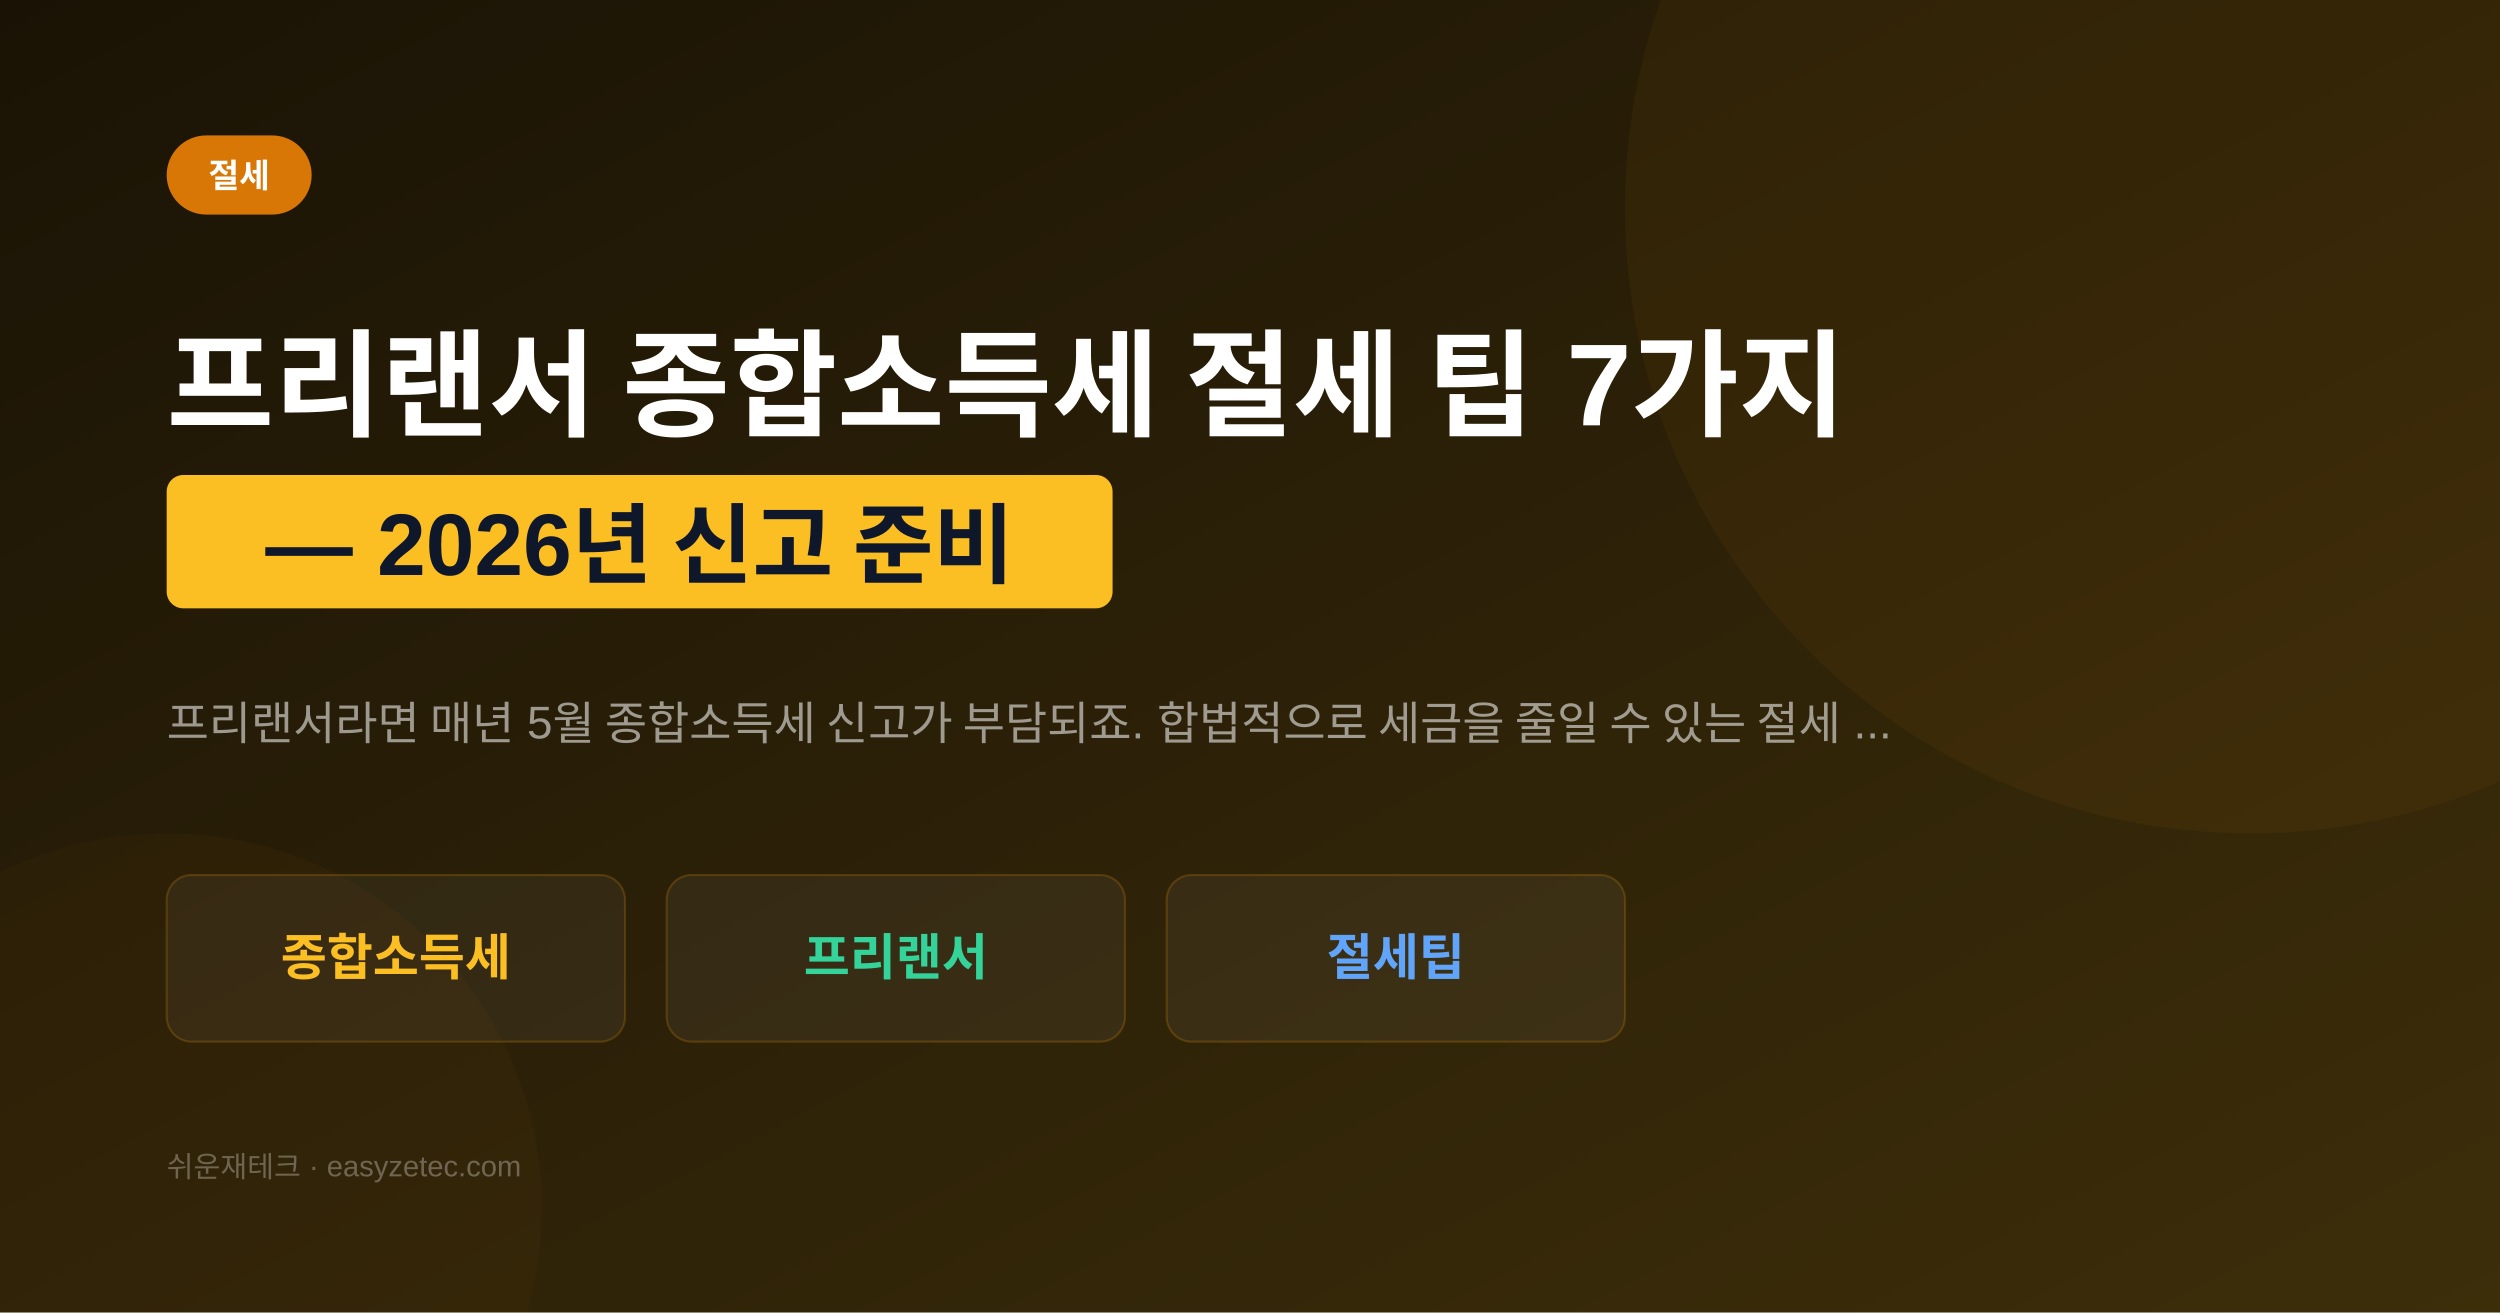
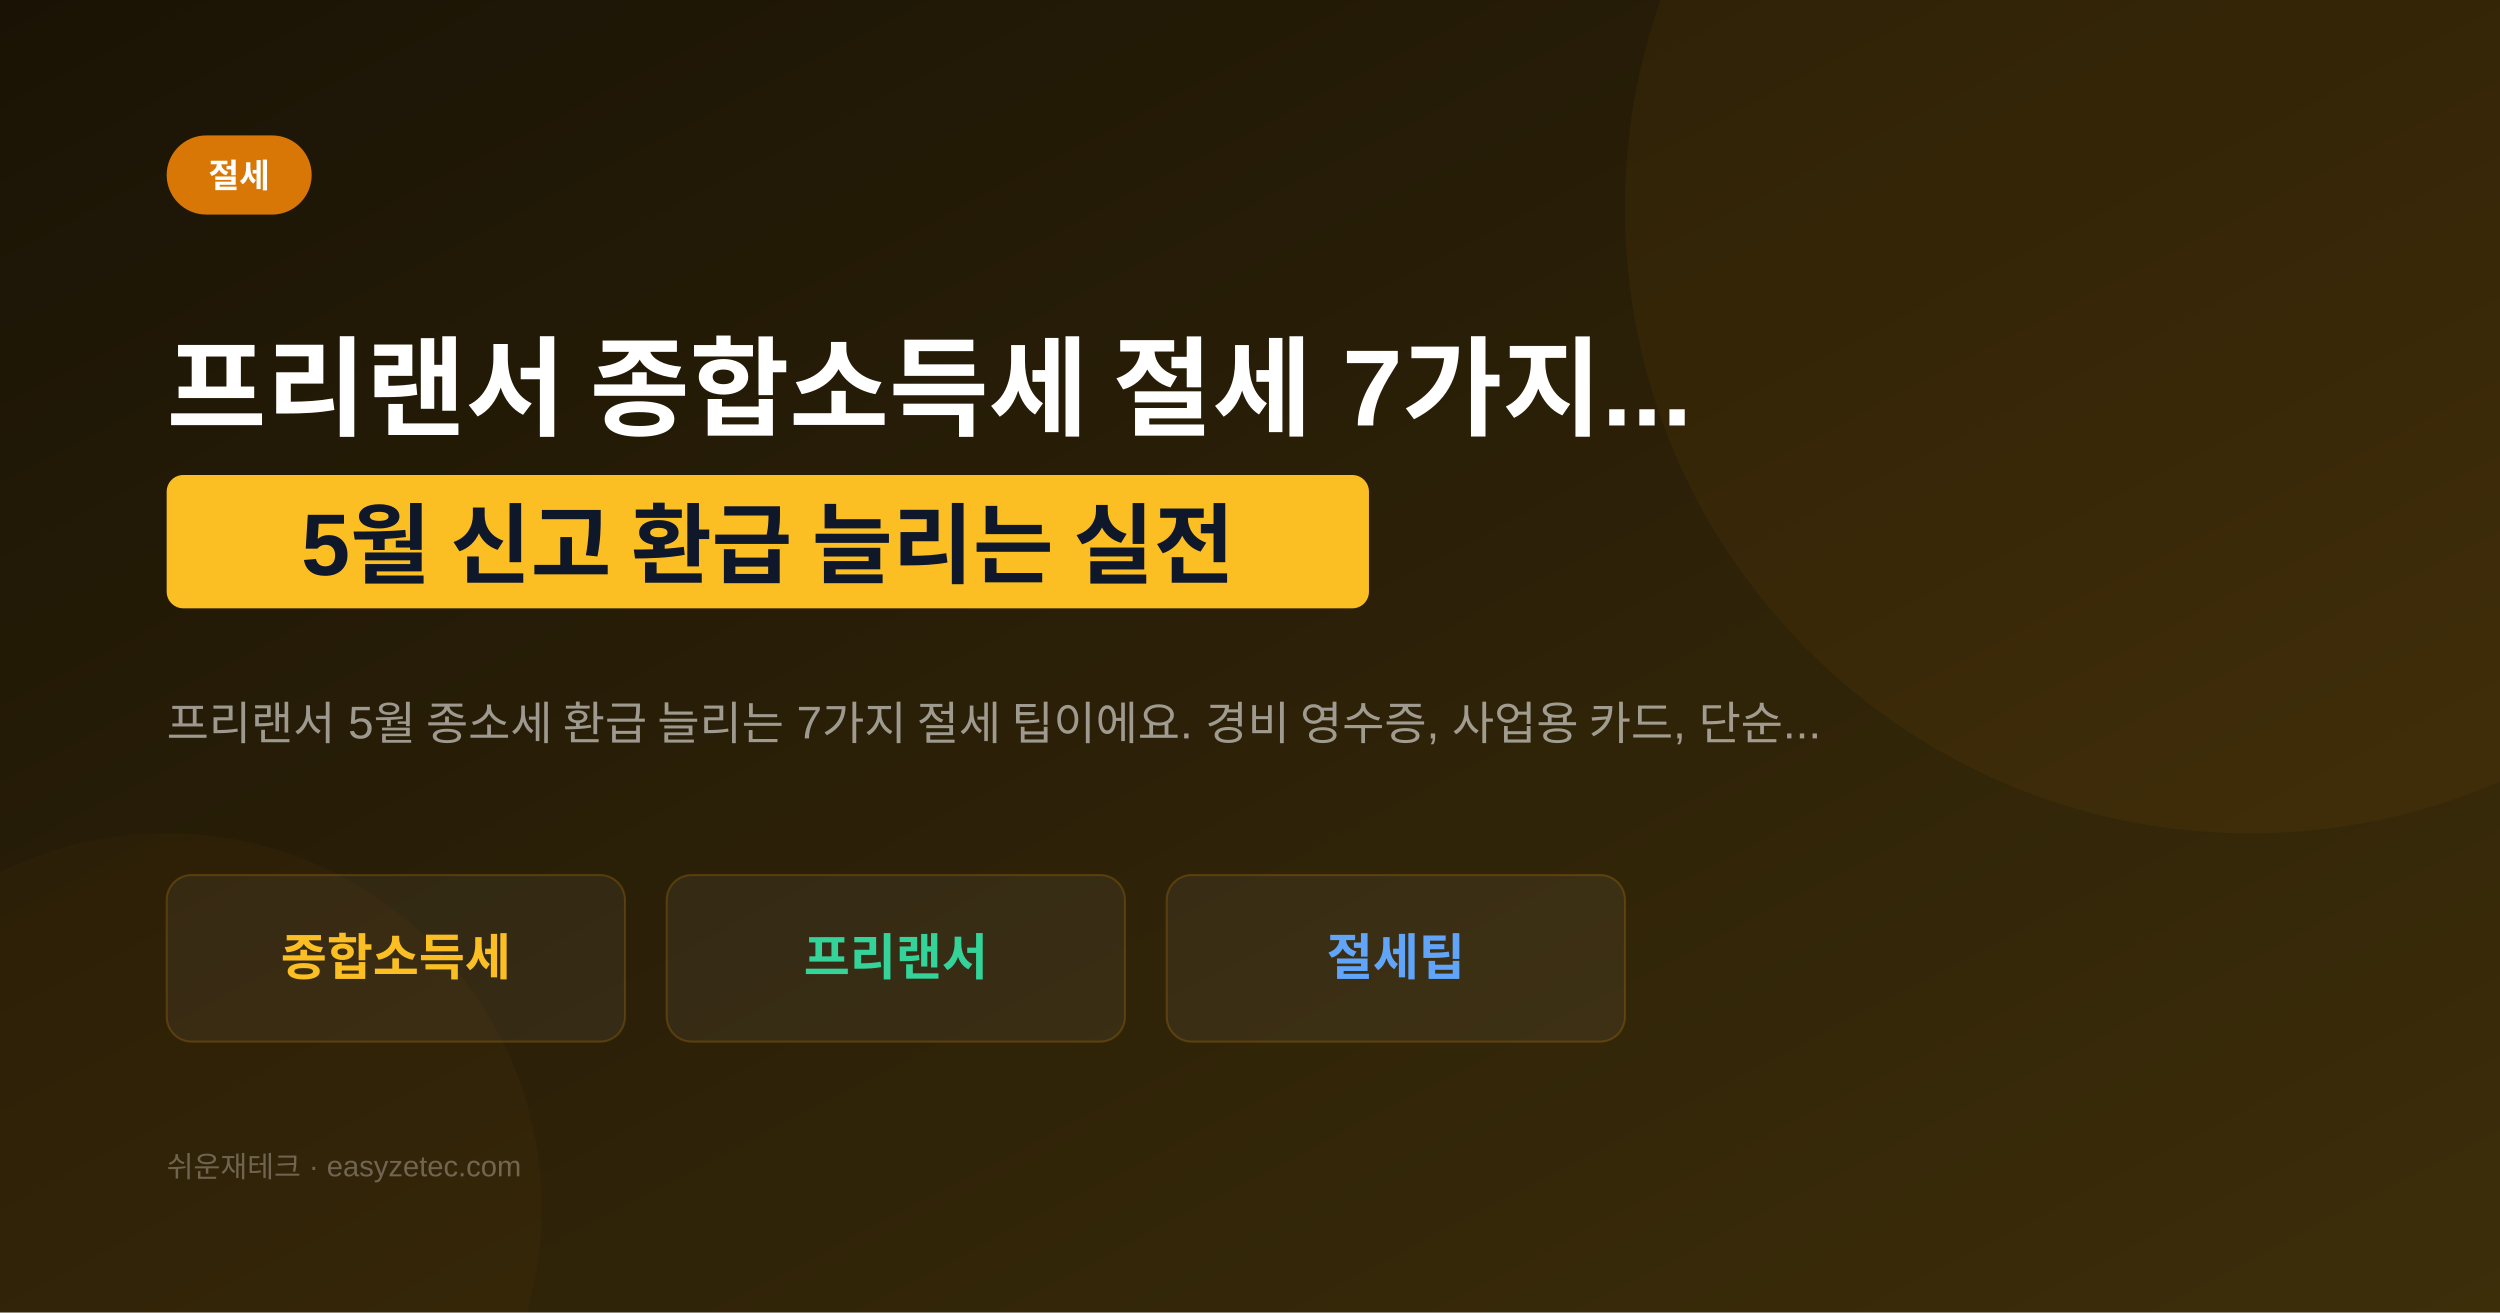
<svg xmlns="http://www.w3.org/2000/svg" width="1200" height="630" viewBox="0 0 1200 630">
  <defs>
    <linearGradient id="bg" x1="0%" y1="0%" x2="100%" y2="100%">
      <stop offset="0%" style="stop-color:#1a1305" />
      <stop offset="100%" style="stop-color:#3d2e0a" />
    </linearGradient>
  </defs>
  <rect width="1200" height="630" fill="url(#bg)" />
  <circle cx="1080" cy="100" r="300" fill="rgba(245,158,11,0.05)" />
  <circle cx="80" cy="580" r="180" fill="rgba(245,158,11,0.03)" />
  <rect x="80" y="65" width="69.6" height="38" rx="19" fill="#D97706" />
  <text x="114.8" y="90" font-family="GmarketSansTTF,Arial,sans-serif" font-size="16" font-weight="bold" fill="white" text-anchor="middle">절세</text>
-   <text x="80" y="205" font-family="GmarketSansTTF,Arial,sans-serif" font-size="56" font-weight="900" fill="white">프리랜서 종합소득세 절세 팁 7가지</text>
-   <rect x="80" y="228" width="454.04" height="64" rx="8" fill="#FBBF24" />
-   <text x="307.02" y="276" font-family="GmarketSansTTF,Arial,sans-serif" font-size="42" font-weight="900" fill="#0f172a" text-anchor="middle">— 2026년 신고 준비</text>
-   <text x="80" y="355" font-family="GmarketSansTTF,Arial,sans-serif" font-size="22" fill="rgba(255,255,255,0.55)">프리랜서라면 매년 5월 종합소득세 신고가 부담되죠. 합법적으로 세금을 줄일 수 있는 절세 ...</text>
+   <text x="80" y="205" font-family="GmarketSansTTF,Arial,sans-serif" font-size="52" font-weight="900" fill="white">프리랜서 종합소득세 절세 7가지...</text>
+   <rect x="80" y="228" width="577.1" height="64" rx="8" fill="#FBBF24" />
+   <text x="368.55" y="276" font-family="GmarketSansTTF,Arial,sans-serif" font-size="42" font-weight="900" fill="#0f172a" text-anchor="middle">5월 신고 환급 늘리는 실전</text>
+   <text x="80" y="355" font-family="GmarketSansTTF,Arial,sans-serif" font-size="22" fill="rgba(255,255,255,0.55)">프리랜서 5월 종소세 환급 늘리는 7가지 절세 팁이에요. 경비 영수증, 사업용 카드, 단순...</text>
  <rect x="80" y="420" width="220" height="80" rx="12" fill="rgba(255,255,255,0.05)" stroke="rgba(245,158,11,0.2)" stroke-width="1" />
  <text x="190" y="468" font-family="GmarketSansTTF,Arial,sans-serif" font-size="24" font-weight="900" fill="#FBBF24" text-anchor="middle">종합소득세</text>
  <rect x="320" y="420" width="220" height="80" rx="12" fill="rgba(255,255,255,0.05)" stroke="rgba(245,158,11,0.2)" stroke-width="1" />
  <text x="430" y="468" font-family="GmarketSansTTF,Arial,sans-serif" font-size="24" font-weight="900" fill="#34D399" text-anchor="middle">프리랜서</text>
  <rect x="560" y="420" width="220" height="80" rx="12" fill="rgba(255,255,255,0.05)" stroke="rgba(245,158,11,0.2)" stroke-width="1" />
  <text x="670" y="468" font-family="GmarketSansTTF,Arial,sans-serif" font-size="24" font-weight="900" fill="#60A5FA" text-anchor="middle">절세팁</text>
  <text x="80" y="565" font-family="GmarketSansTTF,Arial,sans-serif" font-size="14" fill="rgba(255,255,255,0.3)">쉬운재테크 · easyzetec.com</text>
</svg>
